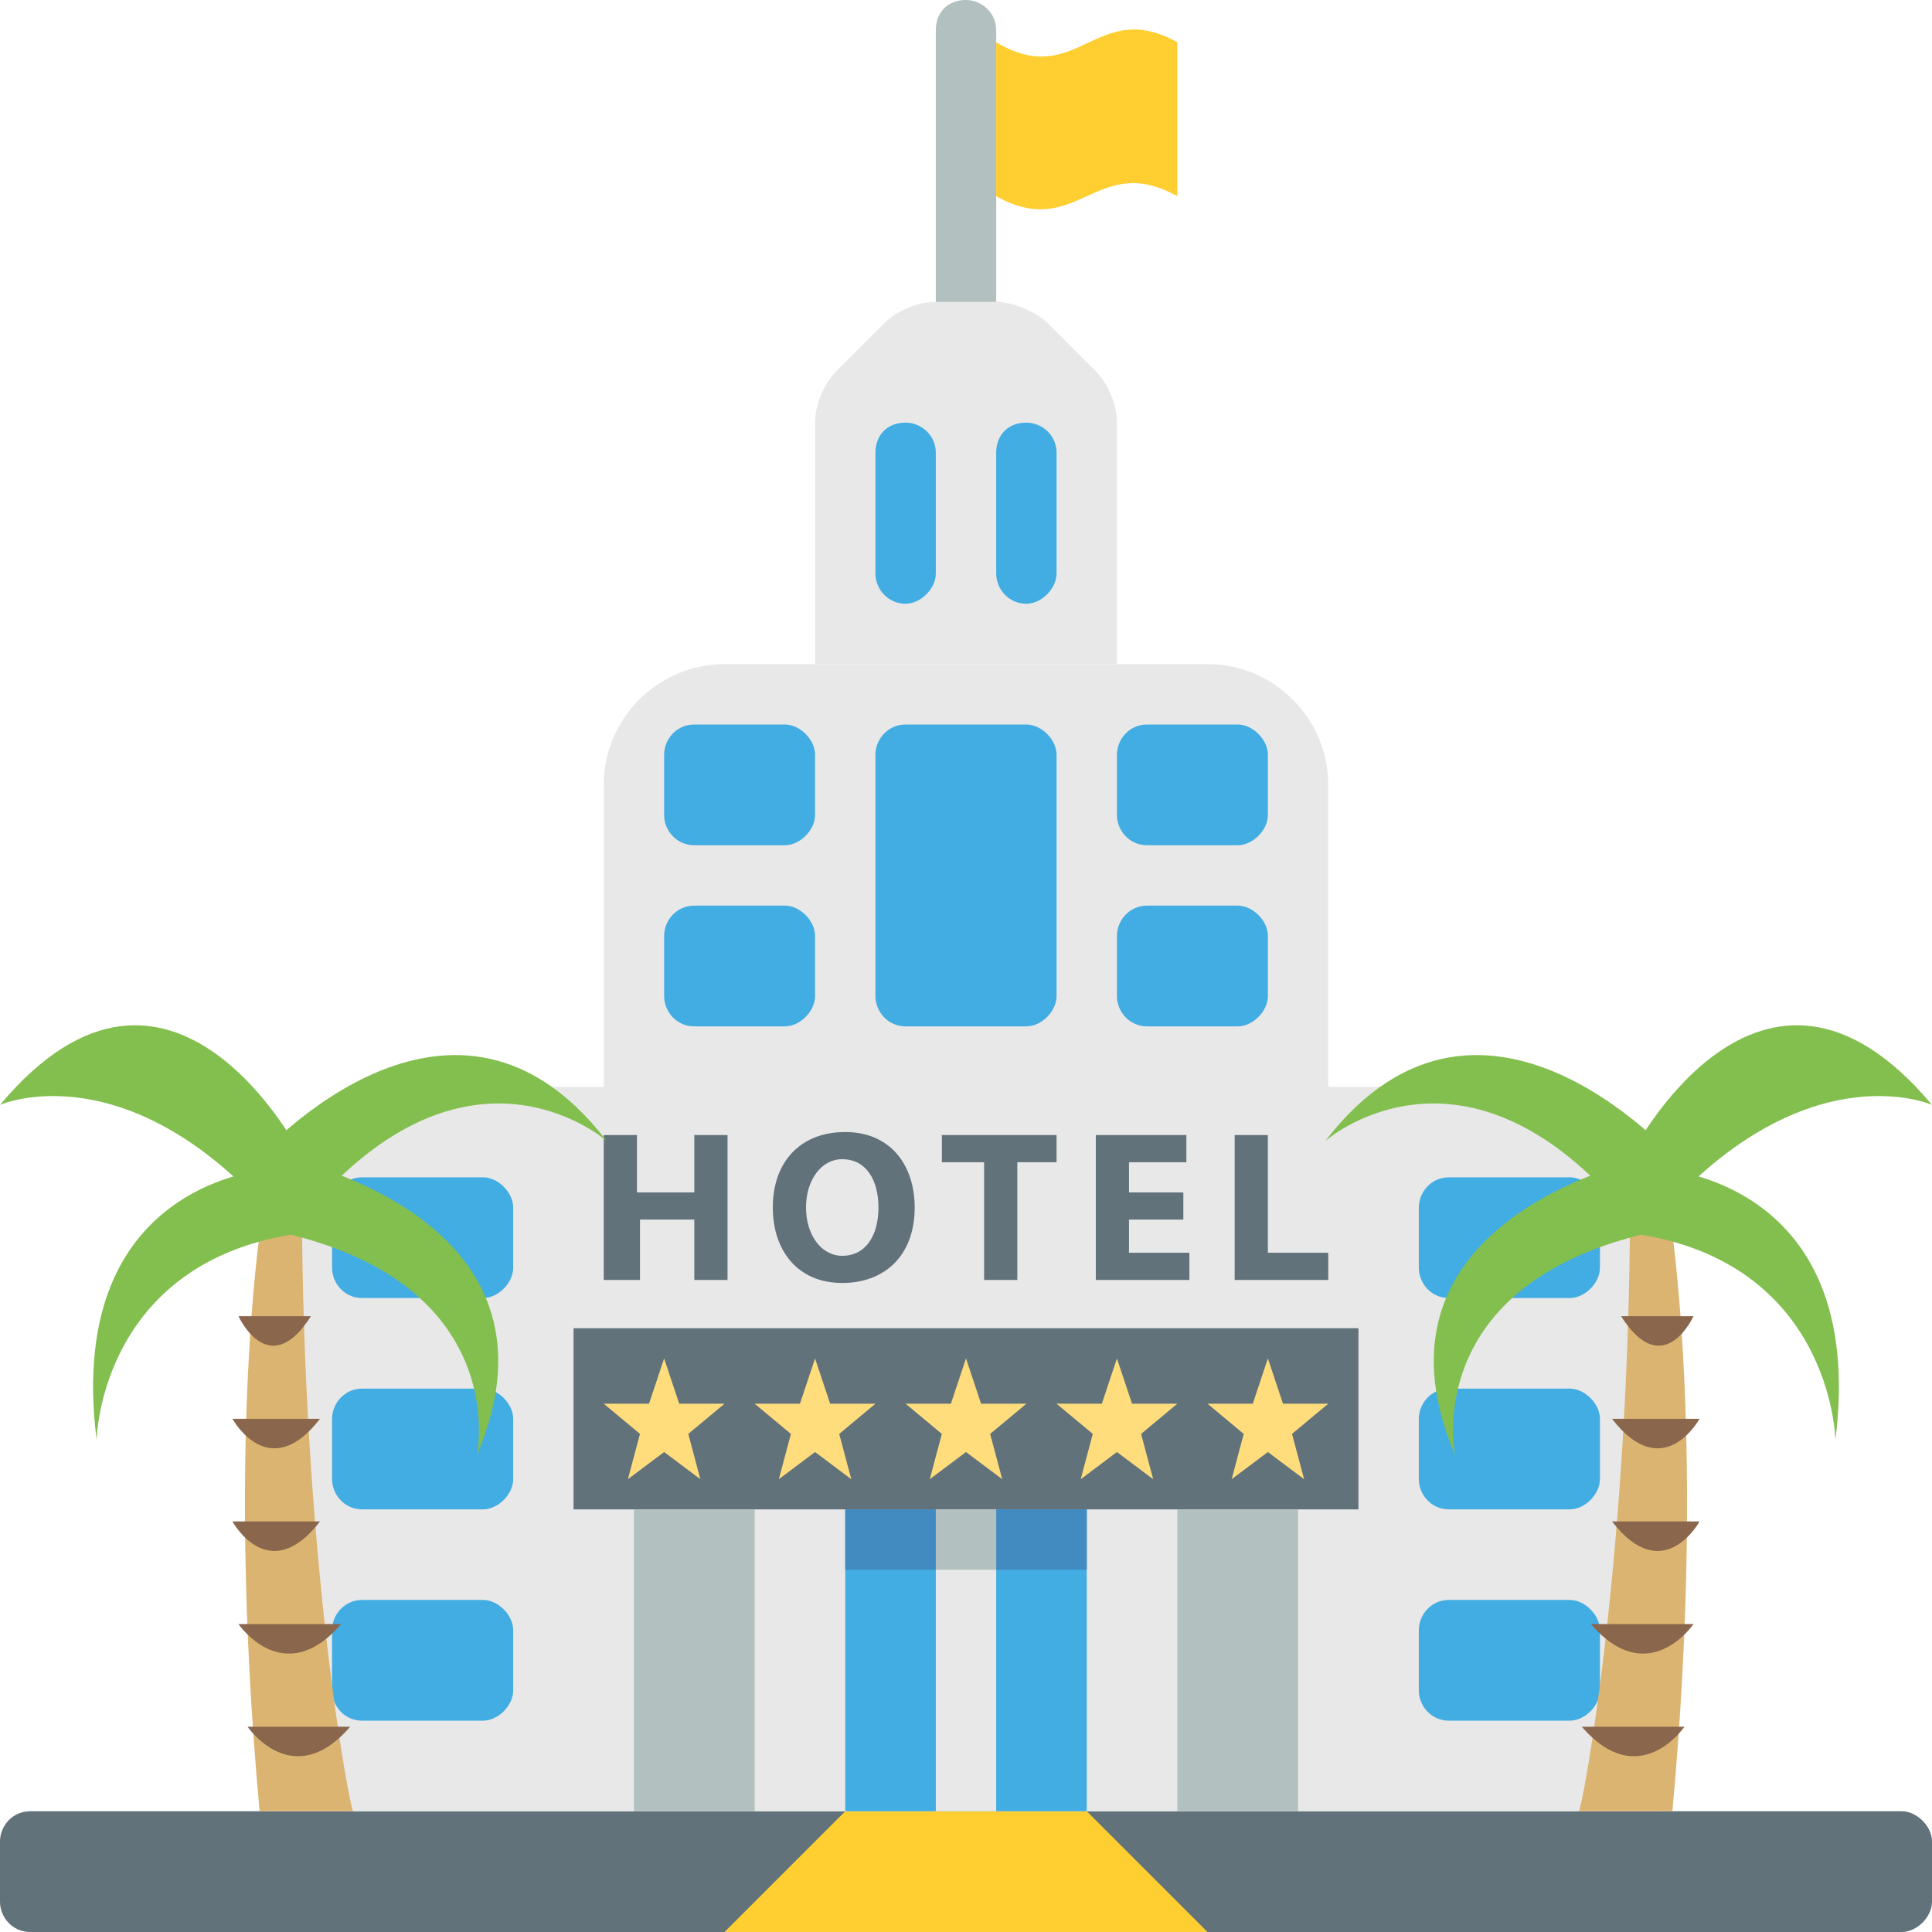
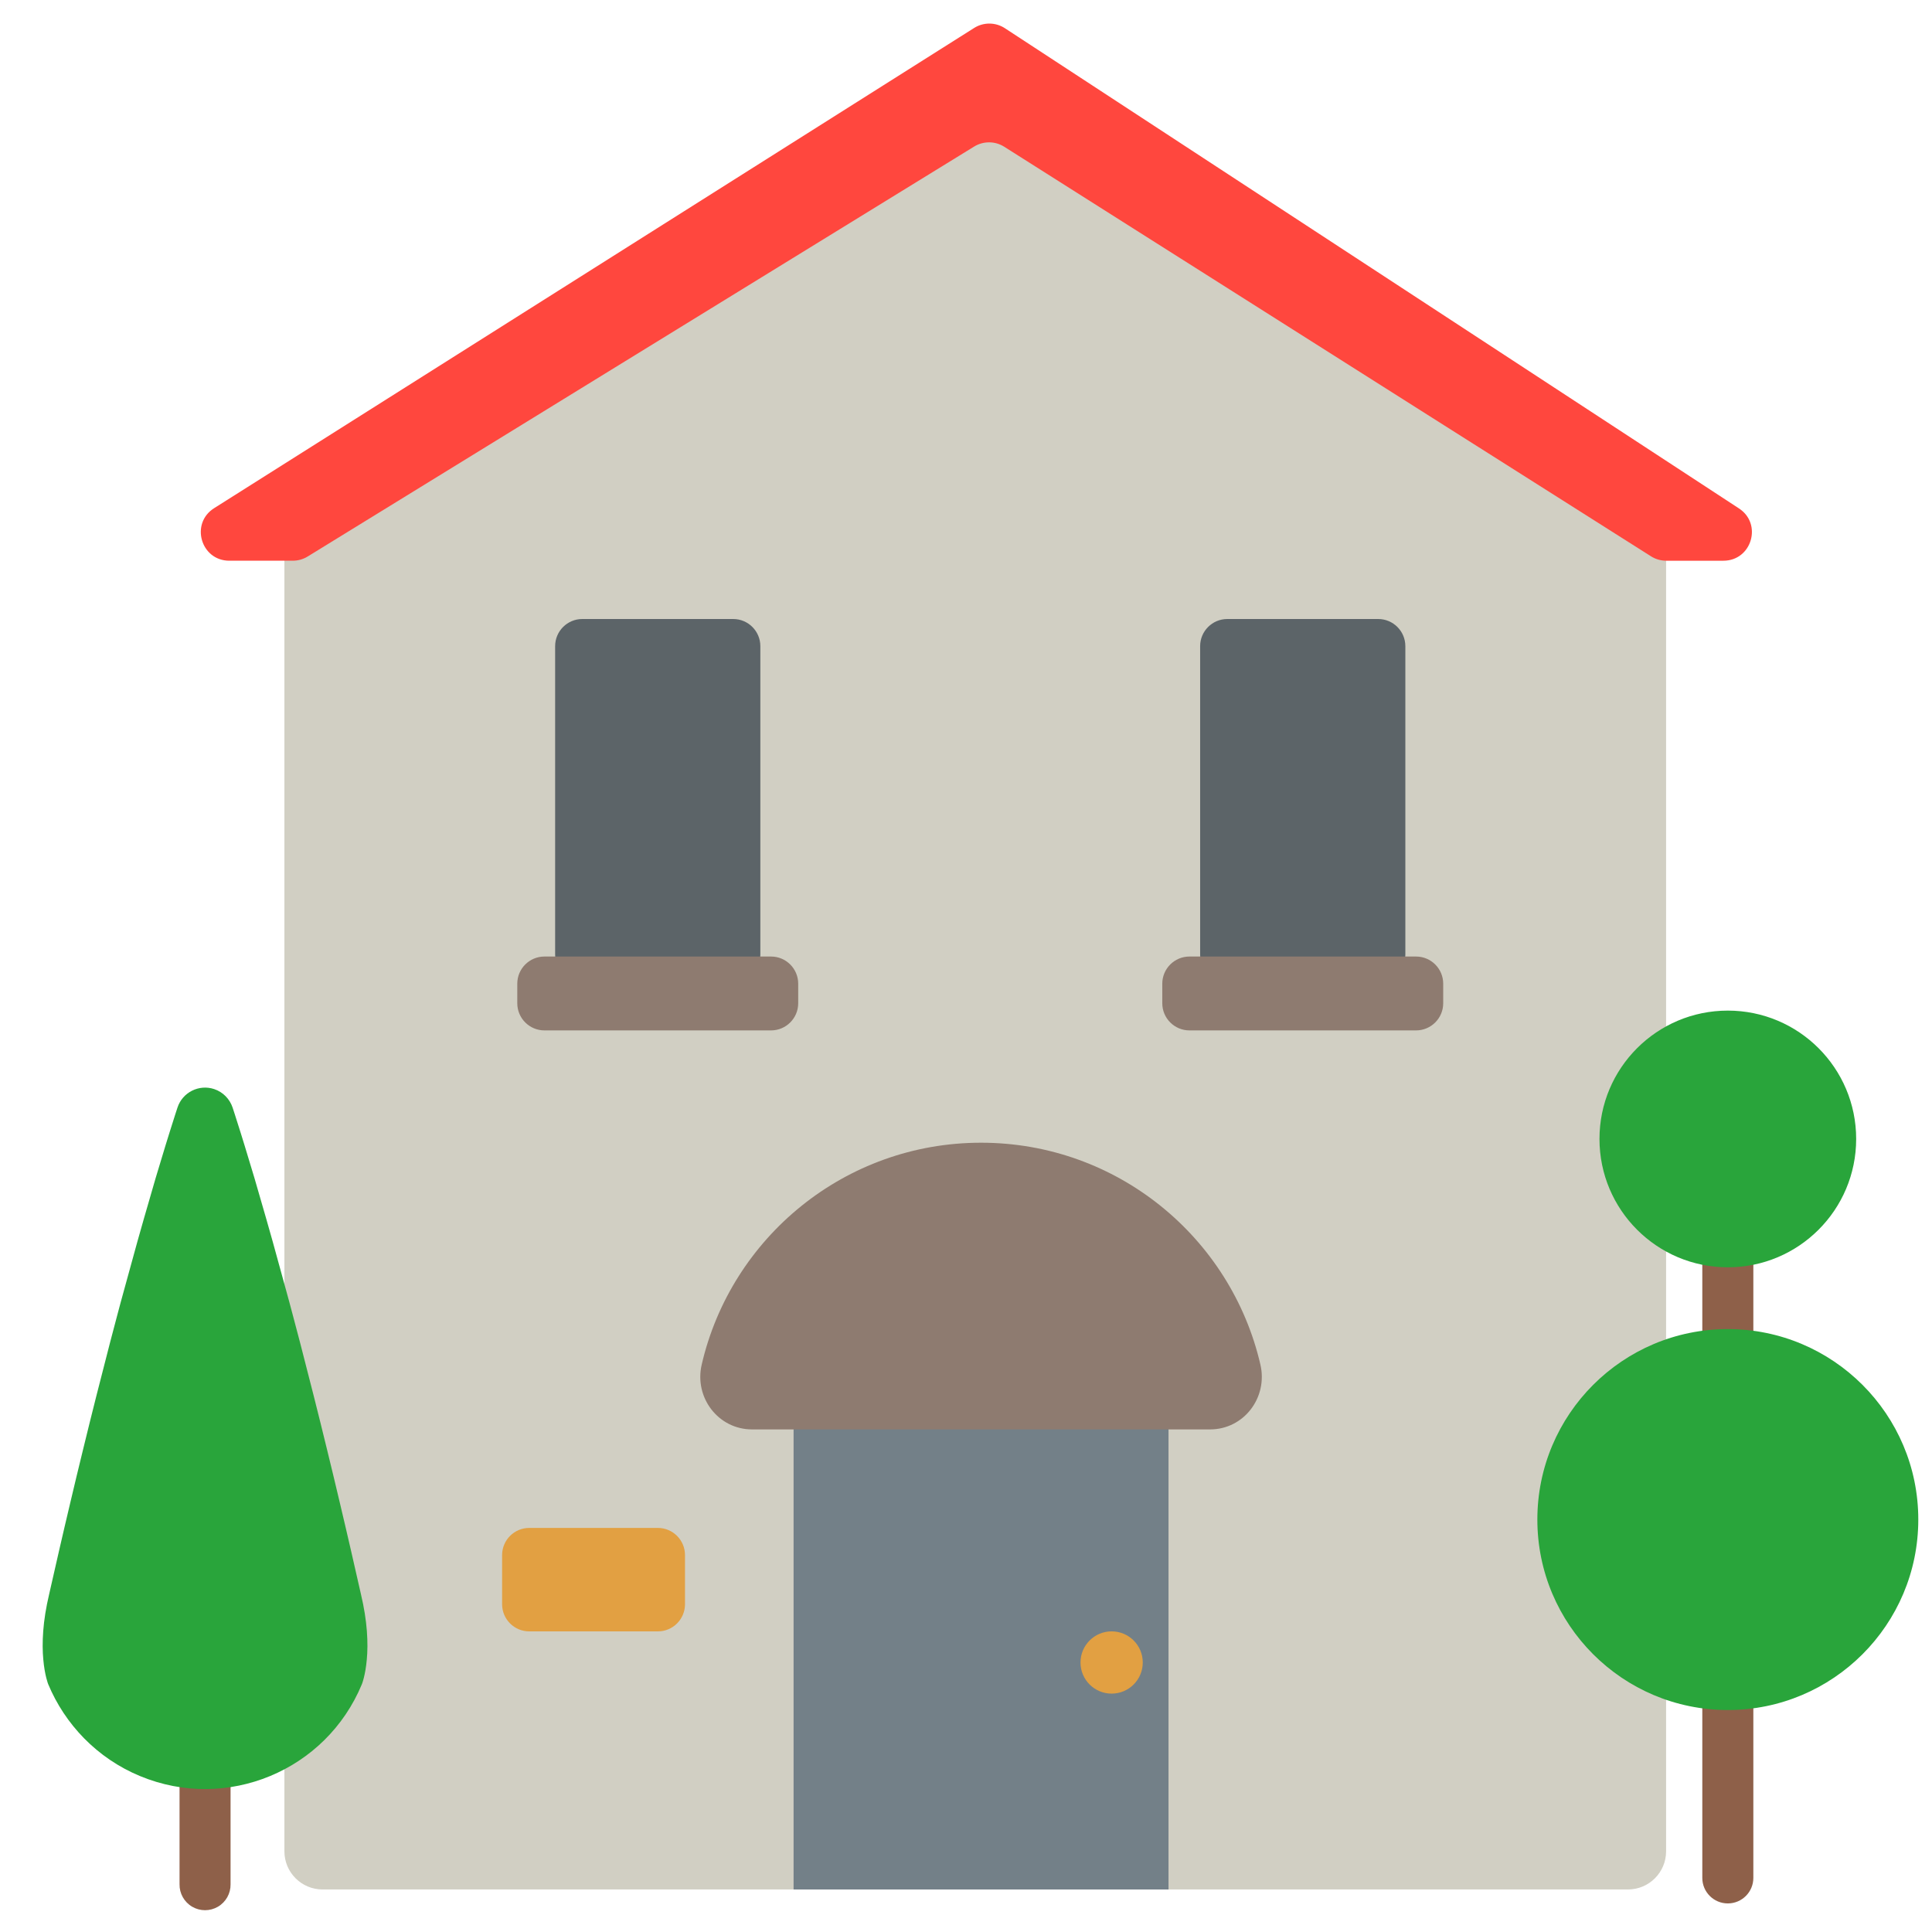
- <svg xmlns="http://www.w3.org/2000/svg" width="24" height="24" viewBox="0 0 64 64">
-   <path fill="#62727a" d="M63 60H1c-.6 0-1 .5-1 1v2c0 .5.4 1 1 1h62c.5 0 1-.5 1-1v-2c0-.5-.5-1-1-1" />
-   <path fill="#ffce31" d="M40 64H24l4-4h8z" />
-   <path fill="#e8e8e8" d="M51 36H13c-2.2 0-4 1.8-4 4v20h46V40c0-2.2-1.8-4-4-4M40 22H24c-2.2 0-4 1.8-4 4v10h24V26c0-2.2-1.8-4-4-4" />
-   <path fill="#62727a" d="M19 44h26v6H19zm2.1-6.4v1.9H23v-1.9h1.1v4.8H23v-2h-1.8v2H20v-4.8zm9.2 2.4c0 1.6-1 2.5-2.4 2.5c-1.5 0-2.3-1.1-2.3-2.5c0-1.5.9-2.5 2.4-2.5s2.3 1.1 2.3 2.5m-3.6 0c0 .9.5 1.6 1.2 1.6c.8 0 1.2-.7 1.2-1.6s-.4-1.6-1.2-1.6c-.7 0-1.2.7-1.2 1.6m5.8-1.5h-1.3v-.9H35v.9h-1.3v3.9h-1.1v-3.9zm6.7 1.9h-1.8v1.1h2v.9h-3.1v-4.8h3v.9h-1.9v1h1.8zm1.7-2.8H42v3.9h2v.9h-3.1z" />
-   <path fill="#ffdd7d" d="M34 46.5h-1.5L32 45l-.5 1.5H30l1.2 1l-.4 1.5l1.2-.9l1.2.9l-.4-1.5zm-5 0h-1.5L27 45l-.5 1.5H25l1.2 1l-.4 1.5l1.2-.9l1.2.9l-.4-1.5zm10 0h-1.5L37 45l-.5 1.5H35l1.2 1l-.4 1.5l1.2-.9l1.2.9l-.4-1.5zm5 0h-1.5L42 45l-.5 1.5H40l1.2 1l-.4 1.5l1.2-.9l1.2.9l-.4-1.5zm-20 0h-1.5L22 45l-.5 1.5H20l1.2 1l-.4 1.5l1.2-.9l1.2.9l-.4-1.5z" />
-   <path fill="#b2c1c0" d="M21 50h4v10h-4zm18 0h4v10h-4z" />
-   <path fill="#42ade2" d="M28 50h8v10h-8z" />
-   <path fill="#e8e8e8" d="M31 50h2v10h-2z" />
-   <path fill="#428bc1" d="M28 50h3v2h-3zm5 0h3v2h-3z" />
-   <path fill="#b2c1c0" d="M31 50h2v2h-2zm2-49c0-.6-.5-1-1-1c-.6 0-1 .4-1 1v9c0 .6.4 1 1 1c.5 0 1-.4 1-1z" />
-   <path fill="#e8e8e8" d="m36.3 12.3l-1.6-1.6c-.4-.4-1.2-.7-1.7-.7h-2c-.6 0-1.3.3-1.7.7l-1.6 1.6c-.4.4-.7 1.1-.7 1.7v8h10v-8c0-.6-.3-1.3-.7-1.7" />
-   <path fill="#42ade2" d="M16 39h-4c-.6 0-1 .5-1 1v2c0 .5.4 1 1 1h4c.5 0 1-.5 1-1v-2c0-.5-.5-1-1-1m18-15h-4c-.6 0-1 .5-1 1v8c0 .5.4 1 1 1h4c.5 0 1-.5 1-1v-8c0-.5-.5-1-1-1m18 15h-4c-.6 0-1 .5-1 1v2c0 .5.4 1 1 1h4c.5 0 1-.5 1-1v-2c0-.5-.5-1-1-1m-36 7h-4c-.6 0-1 .5-1 1v2c0 .5.4 1 1 1h4c.5 0 1-.5 1-1v-2c0-.5-.5-1-1-1m36 0h-4c-.6 0-1 .5-1 1v2c0 .5.4 1 1 1h4c.5 0 1-.5 1-1v-2c0-.5-.5-1-1-1m-36 7h-4c-.6 0-1 .5-1 1v2c0 .5.4 1 1 1h4c.5 0 1-.5 1-1v-2c0-.5-.5-1-1-1m36 0h-4c-.6 0-1 .5-1 1v2c0 .5.4 1 1 1h4c.5 0 1-.5 1-1v-2c0-.5-.5-1-1-1M31 15c0-.6-.5-1-1-1c-.6 0-1 .4-1 1v4c0 .5.4 1 1 1c.5 0 1-.5 1-1zm4 0c0-.6-.5-1-1-1c-.6 0-1 .4-1 1v4c0 .5.4 1 1 1c.5 0 1-.5 1-1zm-12 9c-.6 0-1 .5-1 1v2c0 .5.4 1 1 1h3c.5 0 1-.5 1-1v-2c0-.5-.5-1-1-1zm0 6c-.6 0-1 .5-1 1v2c0 .5.4 1 1 1h3c.5 0 1-.5 1-1v-2c0-.5-.5-1-1-1zm15-6c-.6 0-1 .5-1 1v2c0 .5.4 1 1 1h3c.5 0 1-.5 1-1v-2c0-.5-.5-1-1-1zm0 6c-.6 0-1 .5-1 1v2c0 .5.4 1 1 1h3c.5 0 1-.5 1-1v-2c0-.5-.5-1-1-1z" />
-   <path fill="#ffce31" d="M33 1.4v5.1c2.7 1.5 3.3-1.5 6 0V1.4c-2.7-1.5-3.3 1.6-6 0" />
-   <path fill="#dbb471" d="M10 39.5H8.8S7.4 46.9 8.6 60h3.1c-.1 0-1.7-8.4-1.7-20.5" />
-   <g fill="#83bf4f">
-     <path d="M10 38.3s-4.3-8.5-10-1.7c0 0 4.3-1.9 9.3 4z" />
-     <path d="m8.2 38.7l2.2 1.2c5.3-6 9.7-2.1 9.7-2.1c-5.3-6.9-11.9.9-11.9.9" />
-     <path d="M9.2 38.7s-7.1.2-6 9c0 0 .1-6.2 7.2-6.9z" />
-     <path d="M9.2 38.3v2.5c7.8 1.7 6.6 7.4 6.6 7.4c3.4-8-6.6-9.9-6.6-9.9" />
-   </g>
-   <path fill="#89664c" d="M8.2 57.2s1.5 2.2 3.4 0zm-.3-3.4s1.5 2.2 3.4 0zm-.2-3.4s1.2 2.2 2.9 0zm0-3.4s1.2 2.2 2.9 0zm.2-3.4s1 2.2 2.4 0z" />
-   <path fill="#dbb471" d="M54 39.5h1.2s1.4 7.4.2 20.5h-3.1c.1 0 1.7-8.4 1.7-20.5" />
-   <g fill="#83bf4f">
-     <path d="M54 38.3s4.3-8.5 10-1.7c0 0-4.3-1.9-9.3 4z" />
-     <path d="m55.8 38.7l-2.2 1.2c-5.3-6-9.7-2.1-9.7-2.1c5.3-6.9 11.9.9 11.9.9" />
-     <path d="M54.8 38.7s7.1.2 6 9c0 0-.1-6.2-7.2-6.9z" />
-     <path d="M54.8 38.3v2.5c-7.8 1.7-6.6 7.4-6.6 7.4c-3.4-8 6.6-9.9 6.6-9.9" />
-   </g>
-   <path fill="#89664c" d="M55.8 57.2s-1.5 2.2-3.4 0zm.3-3.4s-1.5 2.2-3.4 0zm.2-3.4s-1.2 2.2-2.9 0zm0-3.4s-1.2 2.2-2.9 0zm-.2-3.4s-1 2.2-2.4 0z" />
+ <svg xmlns="http://www.w3.org/2000/svg" width="32" height="32" viewBox="0 0 512 512">
+   <path fill="#d1cfc3" d="M434.681 121.974a15.6 15.6 0 0 0-1.874-1.412L267.301 14.815a14.4 14.4 0 0 0-15.445-.039L84.496 120.523c-.63.398-1.201.832-1.738 1.285c-4.26 1.192-7.388 5.093-7.388 9.733v359.072c0 5.587 4.529 10.116 10.116 10.116h345.931c5.587 0 10.116-4.529 10.116-10.116V131.541c-.001-4.443-2.869-8.208-6.852-9.567" />
+   <path fill="#8e6049" d="M457.892 504.427a6.76 6.76 0 0 1-6.762-6.762V306.953a6.762 6.762 0 0 1 13.524 0v190.712a6.763 6.763 0 0 1-6.762 6.762m-396.79-5.08v-43.529a6.762 6.762 0 1 0-13.522 0v43.529a6.762 6.762 0 1 0 13.522 0" />
+   <path fill="#29a53b" d="M508.367 402.697c0 27.877-22.599 50.476-50.476 50.476s-50.476-22.599-50.476-50.476s22.599-50.476 50.476-50.476s50.476 22.599 50.476 50.476m-50.476-134.876c-18.785 0-34.013 15.228-34.013 34.013s15.228 34.013 34.013 34.013s34.013-15.228 34.013-34.013s-15.228-34.013-34.013-34.013M56.76 288.619a7.69 7.69 0 0 0-9.718 4.879s-.792 2.388-2.099 6.568c-.675 2.09-1.418 4.627-2.306 7.538l-1.403 4.636l-1.487 5.14c-1.022 3.582-2.186 7.463-3.314 11.568l-3.551 12.911c-1.256 4.478-2.429 9.105-3.689 13.807l-3.654 14.255c-1.186 4.776-2.411 9.553-3.536 14.255c-1.136 4.702-2.282 9.329-3.32 13.807c-1.045 4.478-2.093 8.807-3.018 12.911l-2.636 11.568c-.849 3.582-1.357 6.866-1.574 9.777c-.219 2.911-.182 5.448.018 7.538c.183 2.09.502 3.732.784 4.851c.278 1.119.525 1.717.525 1.717c4.419 10.578 12.908 19.599 24.335 24.335c22.952 9.512 49.268-1.383 58.78-24.335c0 0 .247-.597.525-1.717c.282-1.119.601-2.761.784-4.851c.2-2.09.238-4.627.018-7.538c-.217-2.911-.725-6.194-1.574-9.777l-2.636-11.568c-.925-4.105-1.973-8.433-3.018-12.911c-1.038-4.478-2.184-9.105-3.32-13.807c-1.125-4.702-2.349-9.478-3.536-14.255l-3.654-14.255c-1.26-4.702-2.433-9.329-3.689-13.807l-3.551-12.911c-1.127-4.105-2.291-7.986-3.314-11.568l-1.487-5.14l-1.403-4.636c-.888-2.911-1.63-5.448-2.306-7.538c-1.308-4.179-2.1-6.568-2.1-6.568c-.744-2.207-2.494-4.09-4.876-4.879" />
+   <path fill="#738088" d="M210.307 369.925h99.363v130.803h-99.363z" />
+   <path fill="#ff473e" d="M60.773 148.596h16.815a7.55 7.55 0 0 0 3.953-1.118L258.153 38.843a7.54 7.54 0 0 1 7.989.052L437.53 147.426a7.54 7.54 0 0 0 4.036 1.171h15.152c7.499 0 10.405-9.753 4.13-13.858L266.311 7.479a7.54 7.54 0 0 0-8.16-.064L56.743 134.674c-6.391 4.038-3.53 13.922 4.03 13.922" />
+   <path fill="#e2a042" d="M174.332 432.335h-34.068a7.2 7.2 0 0 1-7.2-7.2v-13.02a7.2 7.2 0 0 1 7.2-7.2h34.068a7.2 7.2 0 0 1 7.2 7.2v13.02a7.2 7.2 0 0 1-7.2 7.2m120.262-.008c-4.556 0-8.25 3.693-8.25 8.25s3.693 8.25 8.25 8.25s8.25-3.693 8.25-8.25s-3.694-8.25-8.25-8.25" />
+   <path fill="#5c6468" d="M201.5 171.245v81.728a7.2 7.2 0 0 1-7.2 7.2h-39.983a7.2 7.2 0 0 1-7.2-7.2v-81.728a7.2 7.2 0 0 1 7.2-7.2H194.3a7.2 7.2 0 0 1 7.2 7.2m163.732-7.2h-39.983a7.2 7.2 0 0 0-7.2 7.2v81.728a7.2 7.2 0 0 0 7.2 7.2h39.983a7.2 7.2 0 0 0 7.2-7.2v-81.728a7.2 7.2 0 0 0-7.2-7.2" />
+   <path fill="#8e7b70" d="M204.333 273.067h-60.048a7.2 7.2 0 0 1-7.2-7.2v-5.176a7.2 7.2 0 0 1 7.2-7.2h60.048a7.2 7.2 0 0 1 7.2 7.2v5.176a7.2 7.2 0 0 1-7.2 7.2m178.132-7.2v-5.176a7.2 7.2 0 0 0-7.2-7.2h-60.048a7.2 7.2 0 0 0-7.2 7.2v5.176a7.2 7.2 0 0 0 7.2 7.2h60.048a7.2 7.2 0 0 0 7.2-7.2m-61.8 112.944c8.966 0 15.374-8.431 13.357-17.166c-7.782-33.695-37.974-58.814-74.033-58.814s-66.252 25.119-74.033 58.814c-2.017 8.736 4.391 17.166 13.357 17.166z" />
</svg>
